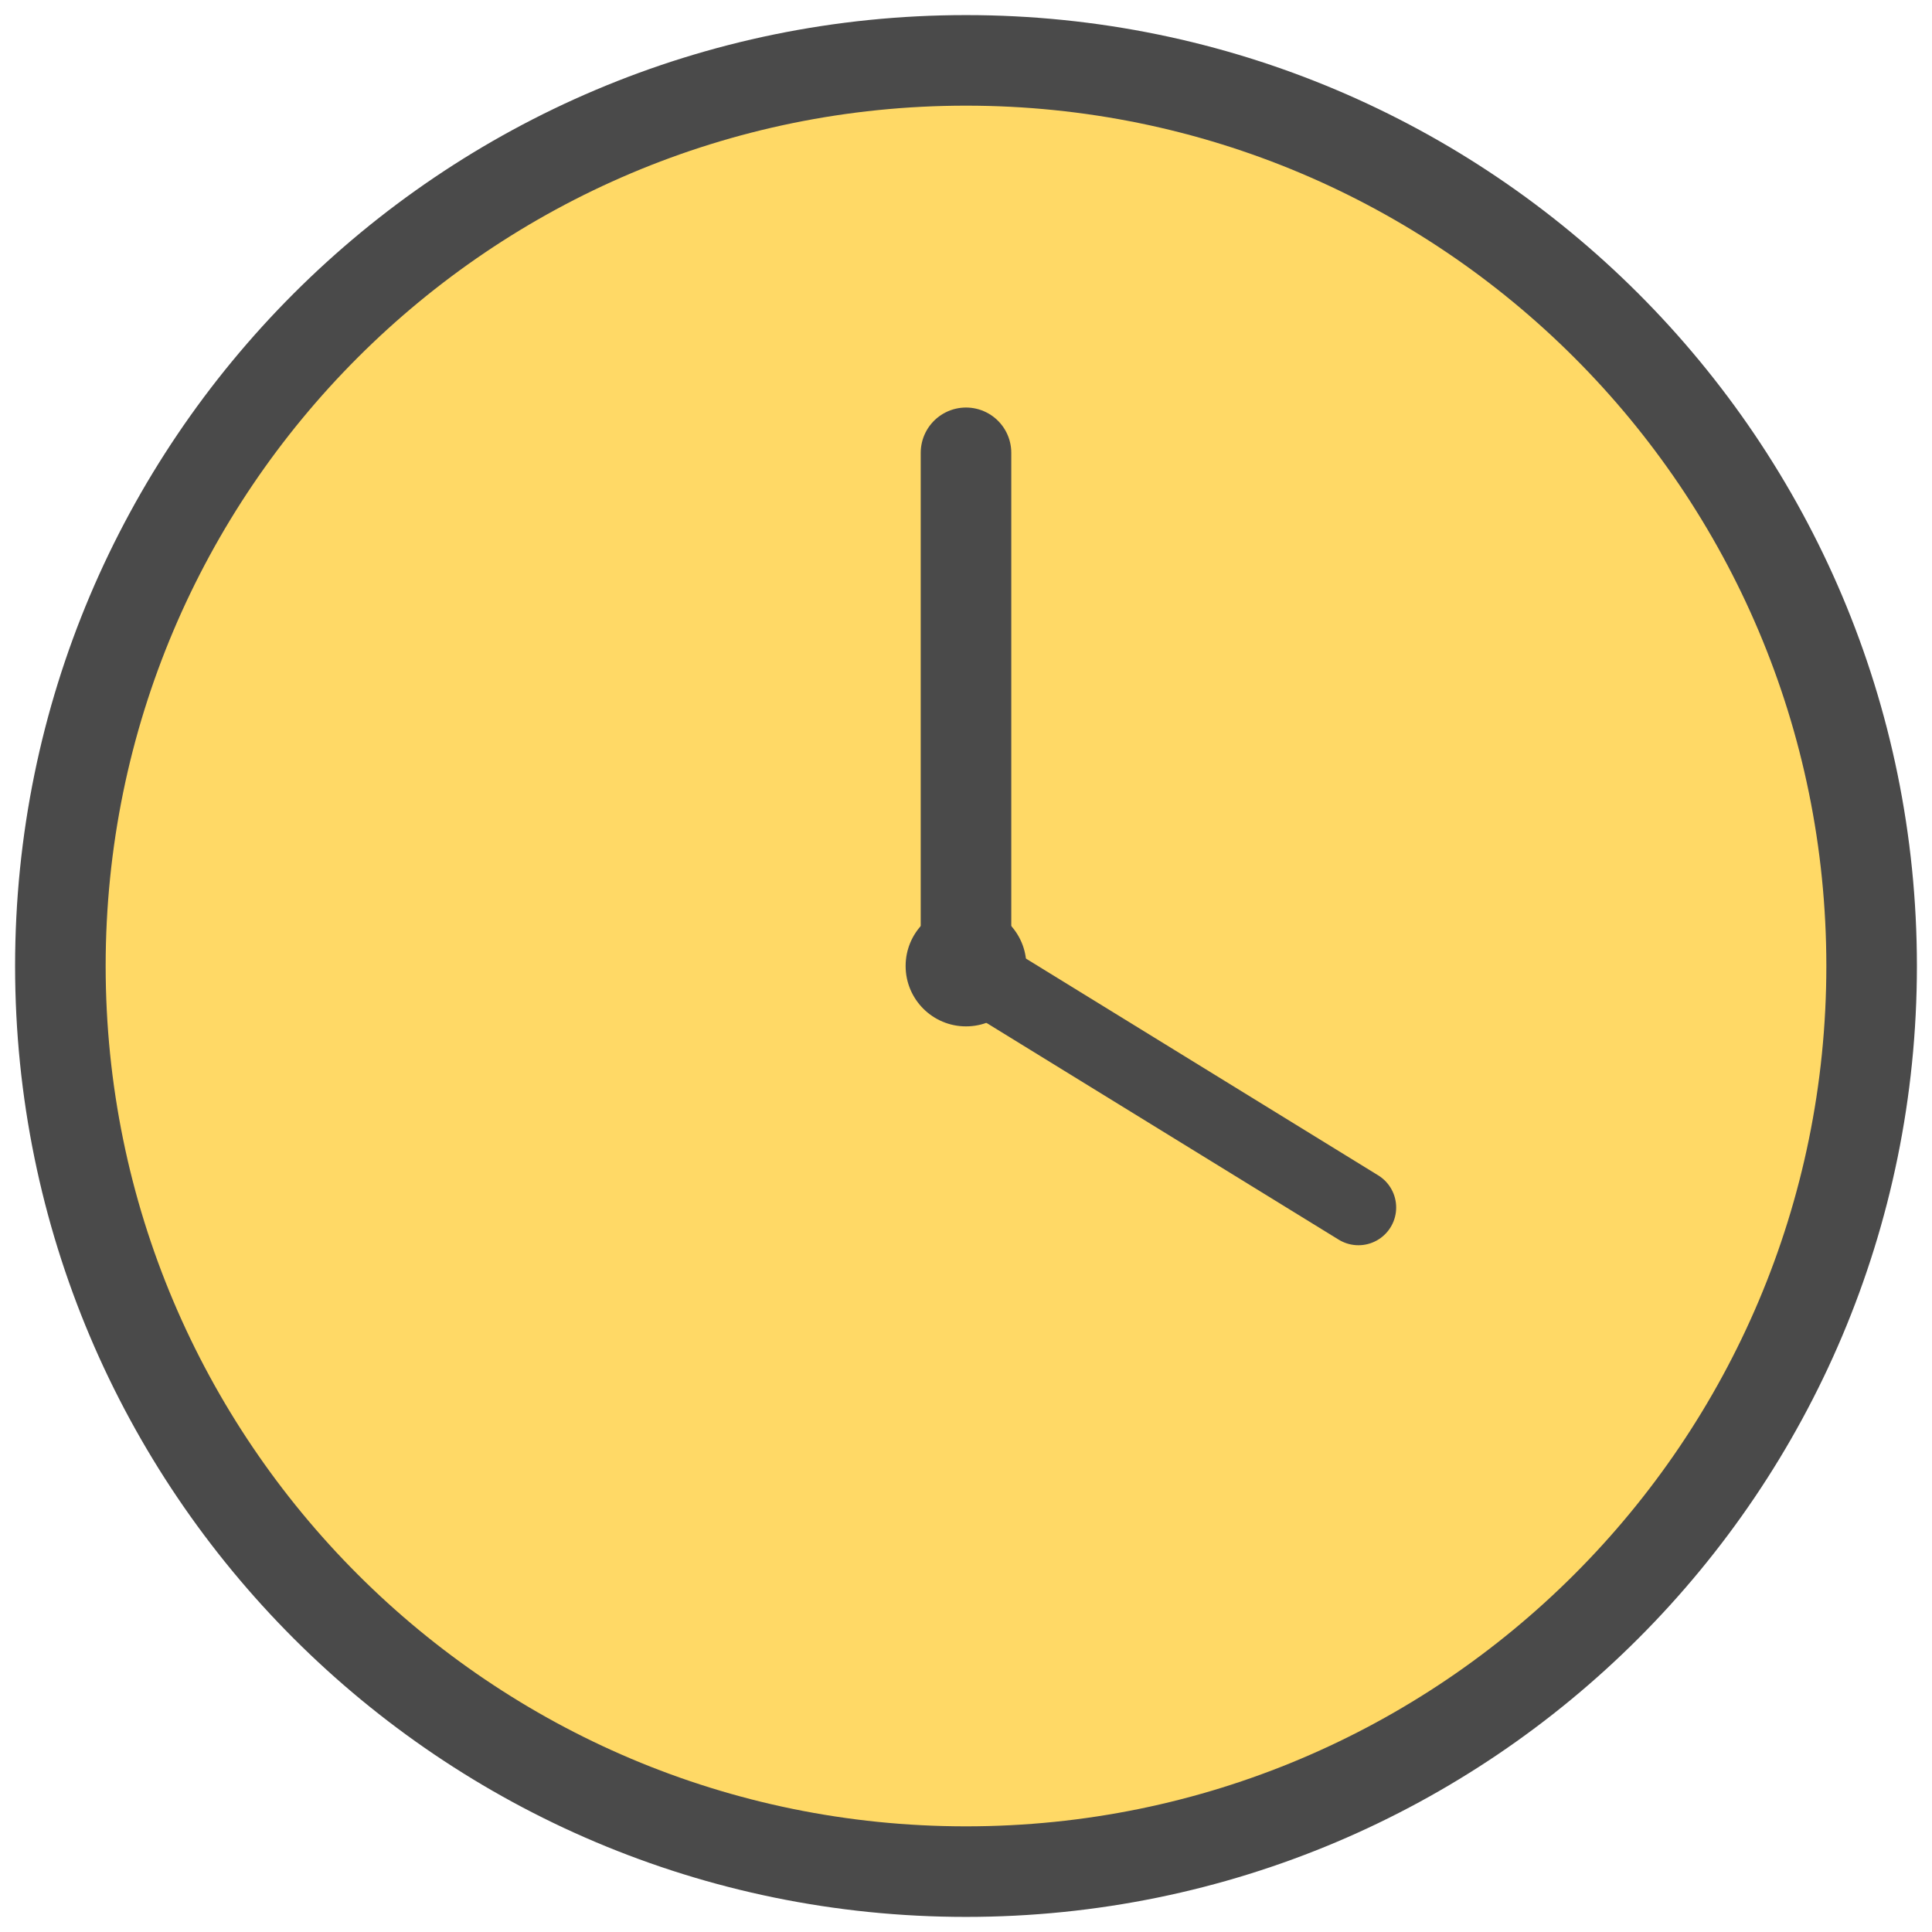
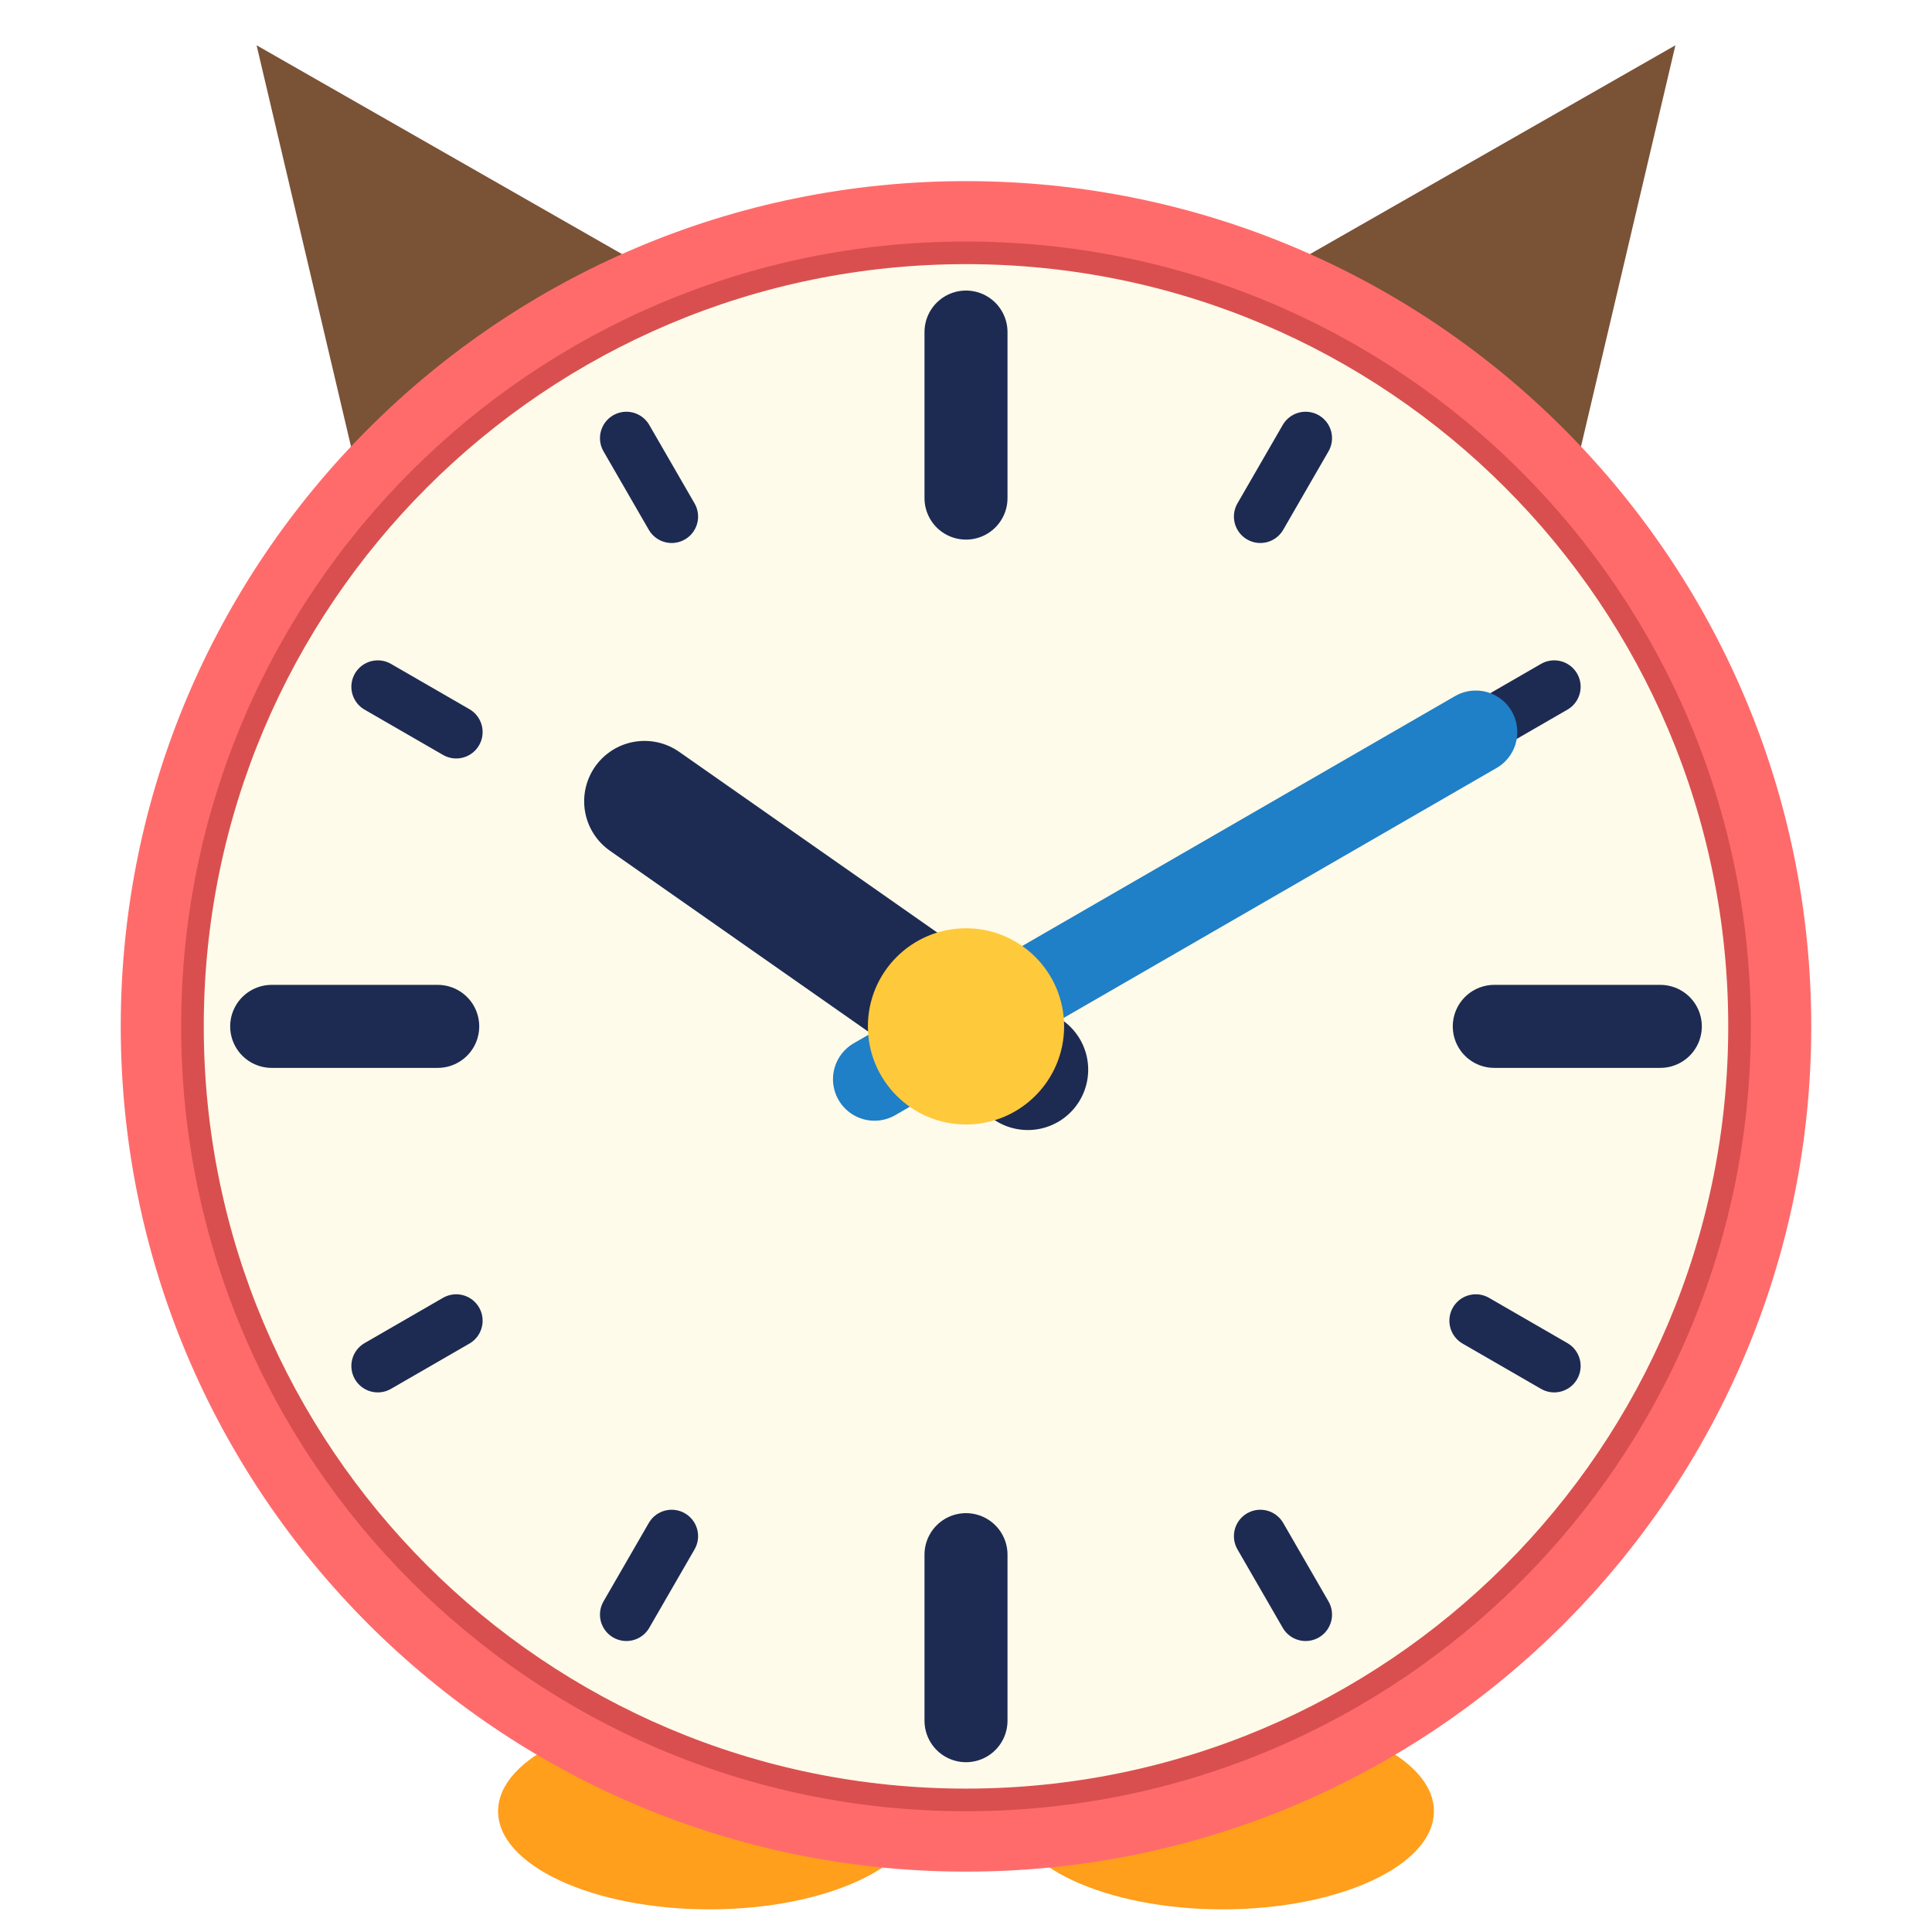
- <svg xmlns="http://www.w3.org/2000/svg" viewBox="0 0 128 128">
-   <circle cx="64" cy="64" r="60" fill="#FFD966" stroke="#4A4A4A" stroke-width="6" />
-   <circle cx="64" cy="64" r="4" fill="#4A4A4A" />
-   <line x1="64" y1="64" x2="64" y2="30" stroke="#4A4A4A" stroke-width="6" stroke-linecap="round" />
-   <line x1="64" y1="64" x2="90" y2="80" stroke="#4A4A4A" stroke-width="5" stroke-linecap="round" />
+ <svg xmlns="http://www.w3.org/2000/svg" viewBox="0 0 256 256">
+   <polygon points="50,74 34,6 104,46" fill="#7a5236" />
+   <polygon points="206,74 222,6 152,46" fill="#7a5236" />
+   <ellipse cx="94" cy="240" rx="28" ry="13" fill="#ff9f1c" />
+   <ellipse cx="162" cy="240" rx="28" ry="13" fill="#ff9f1c" />
+   <circle cx="128" cy="136" r="112" fill="#ff6b6b" />
+   <circle cx="128" cy="136" r="104" fill="#d94f4f" />
+   <circle cx="128" cy="136" r="101" fill="#fffbea" />
+   <g stroke="#1d2b53" stroke-linecap="round">
+     <g stroke-width="11">
+       <line x1="128" y1="44" x2="128" y2="66" transform="rotate(0 128 136)" />
+       <line x1="128" y1="44" x2="128" y2="66" transform="rotate(90 128 136)" />
+       <line x1="128" y1="44" x2="128" y2="66" transform="rotate(180 128 136)" />
+       <line x1="128" y1="44" x2="128" y2="66" transform="rotate(270 128 136)" />
+     </g>
+     <g stroke-width="7">
+       <line x1="128" y1="46" x2="128" y2="58" transform="rotate(30 128 136)" />
+       <line x1="128" y1="46" x2="128" y2="58" transform="rotate(60 128 136)" />
+       <line x1="128" y1="46" x2="128" y2="58" transform="rotate(120 128 136)" />
+       <line x1="128" y1="46" x2="128" y2="58" transform="rotate(150 128 136)" />
+       <line x1="128" y1="46" x2="128" y2="58" transform="rotate(210 128 136)" />
+       <line x1="128" y1="46" x2="128" y2="58" transform="rotate(240 128 136)" />
+       <line x1="128" y1="46" x2="128" y2="58" transform="rotate(300 128 136)" />
+       <line x1="128" y1="46" x2="128" y2="58" transform="rotate(330 128 136)" />
+     </g>
+   </g>
+   <line x1="128" y1="146" x2="128" y2="84" stroke="#1d2b53" stroke-width="16" stroke-linecap="round" transform="rotate(305 128 136)" />
+   <line x1="128" y1="150" x2="128" y2="58" stroke="#1f7fc7" stroke-width="11" stroke-linecap="round" transform="rotate(60 128 136)" />
+   <circle cx="128" cy="136" r="13" fill="#ffc93c" />
</svg>
